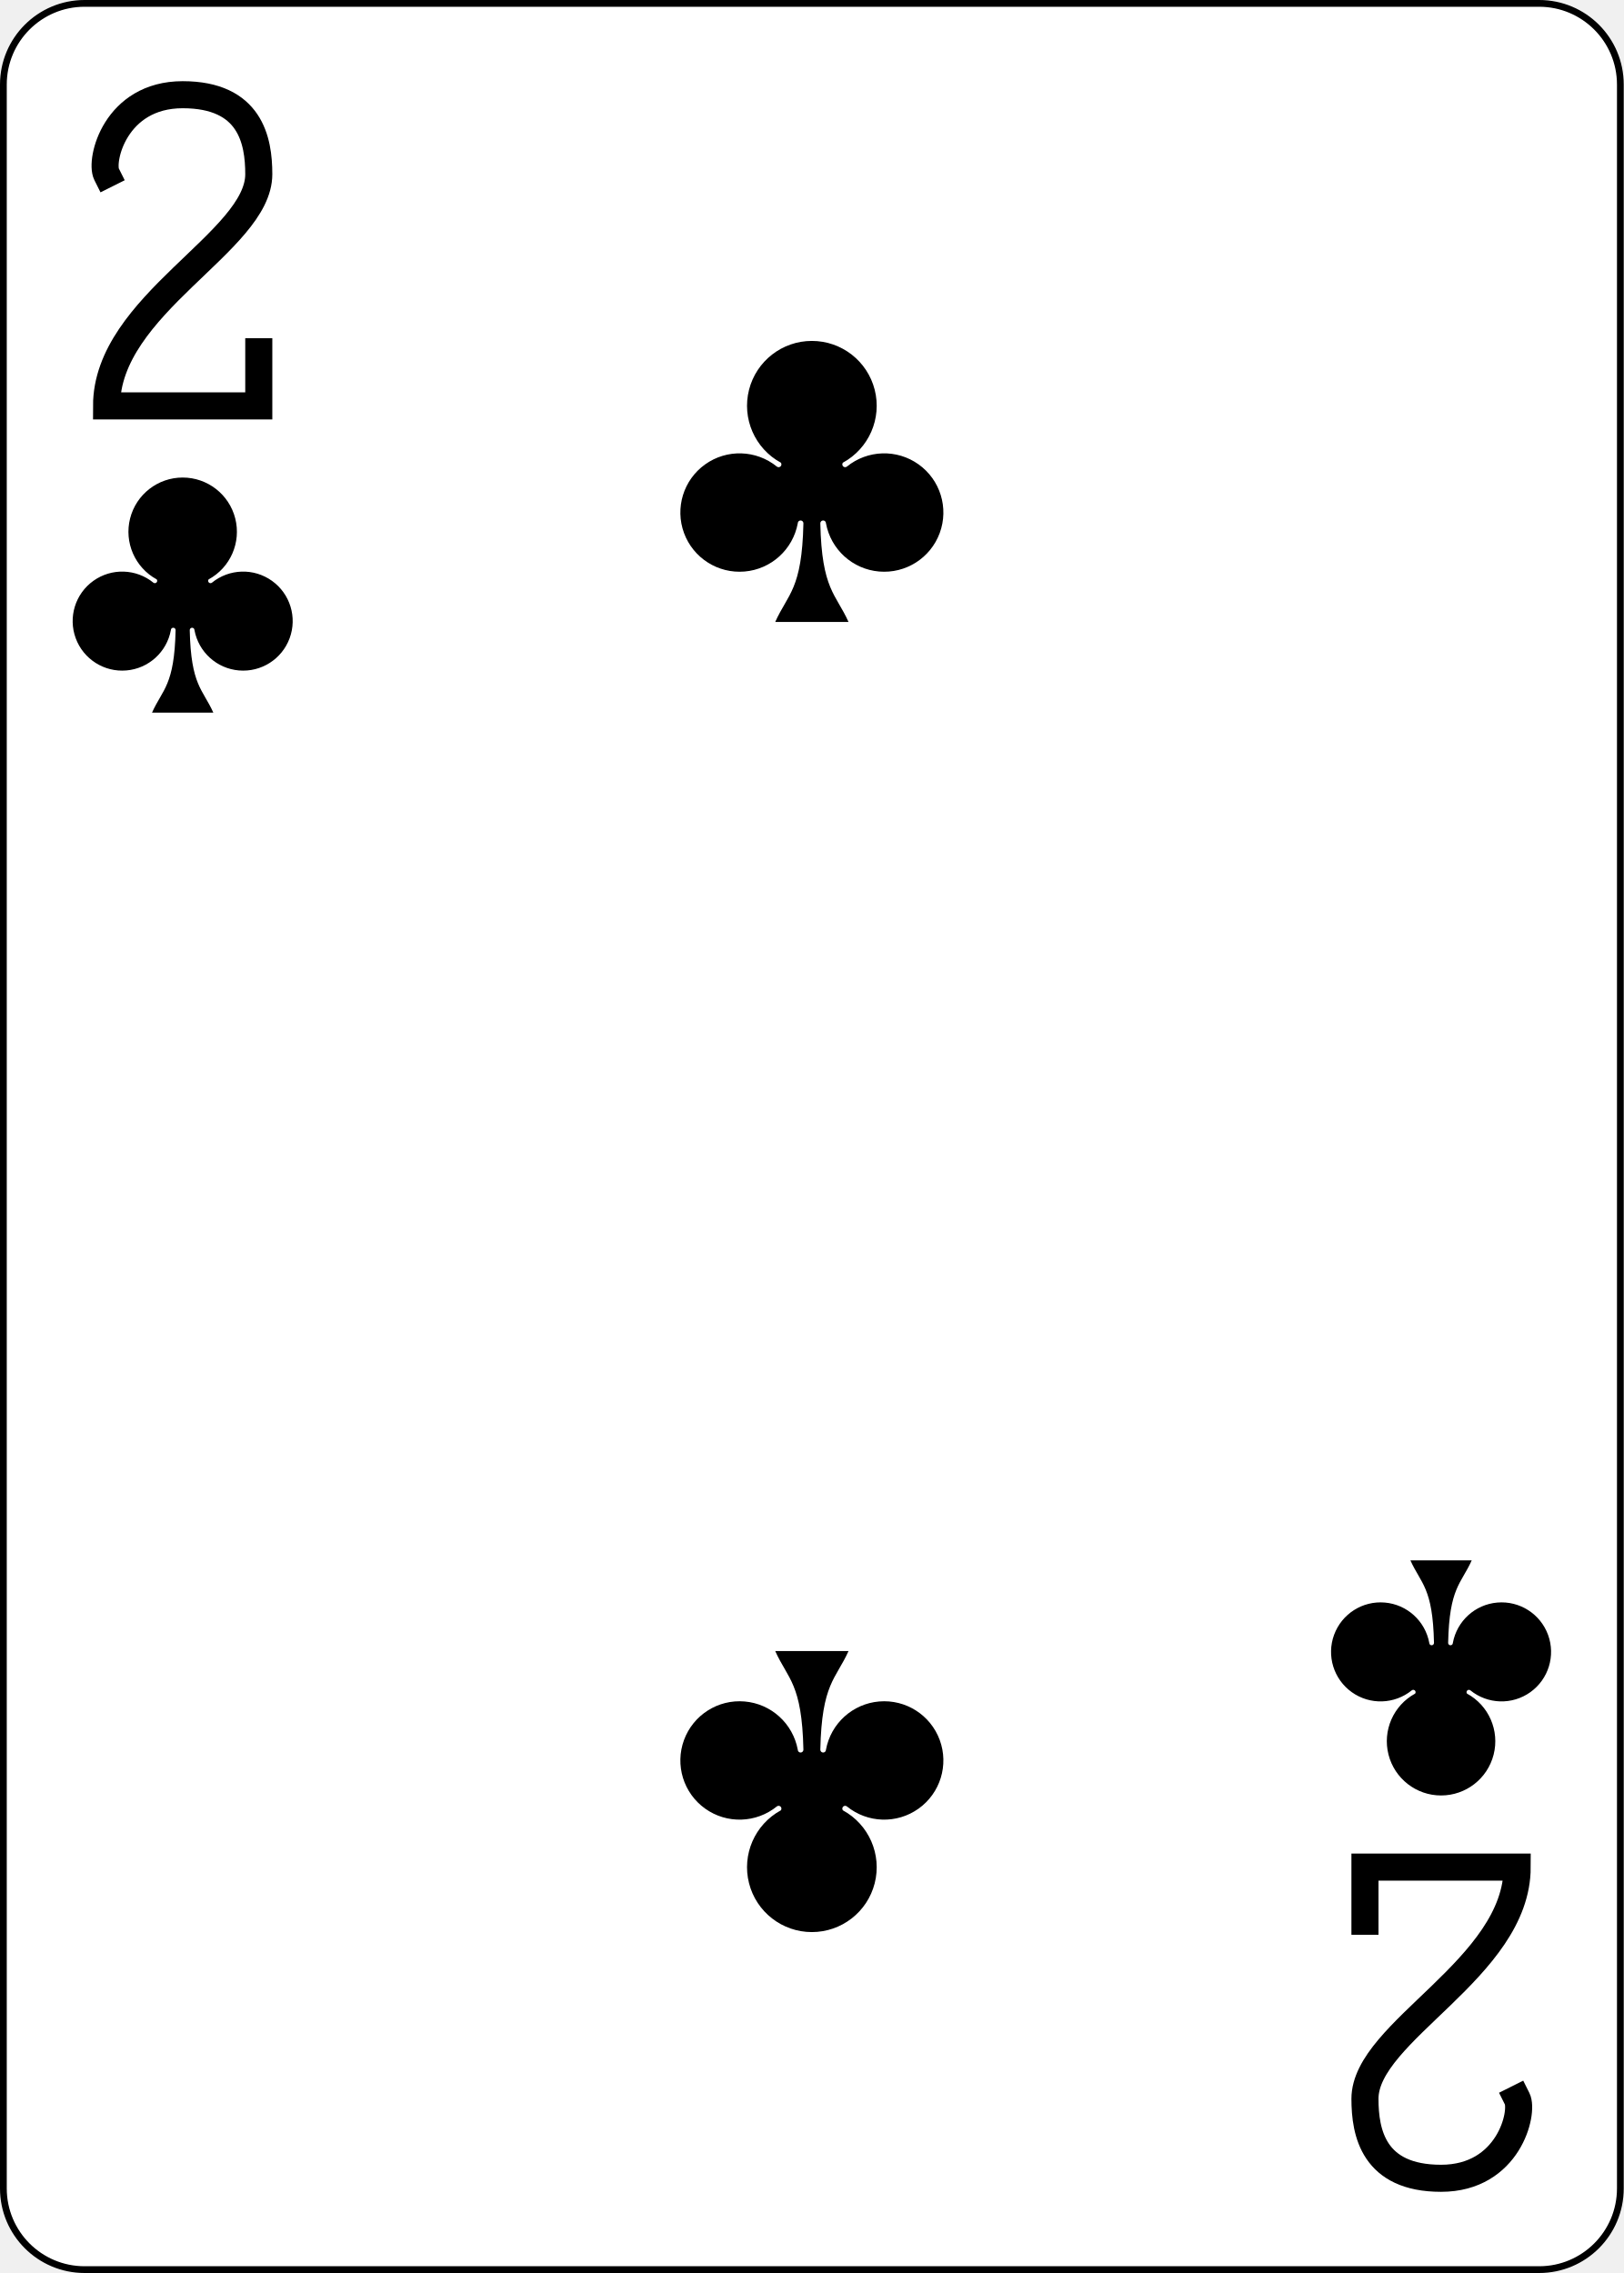
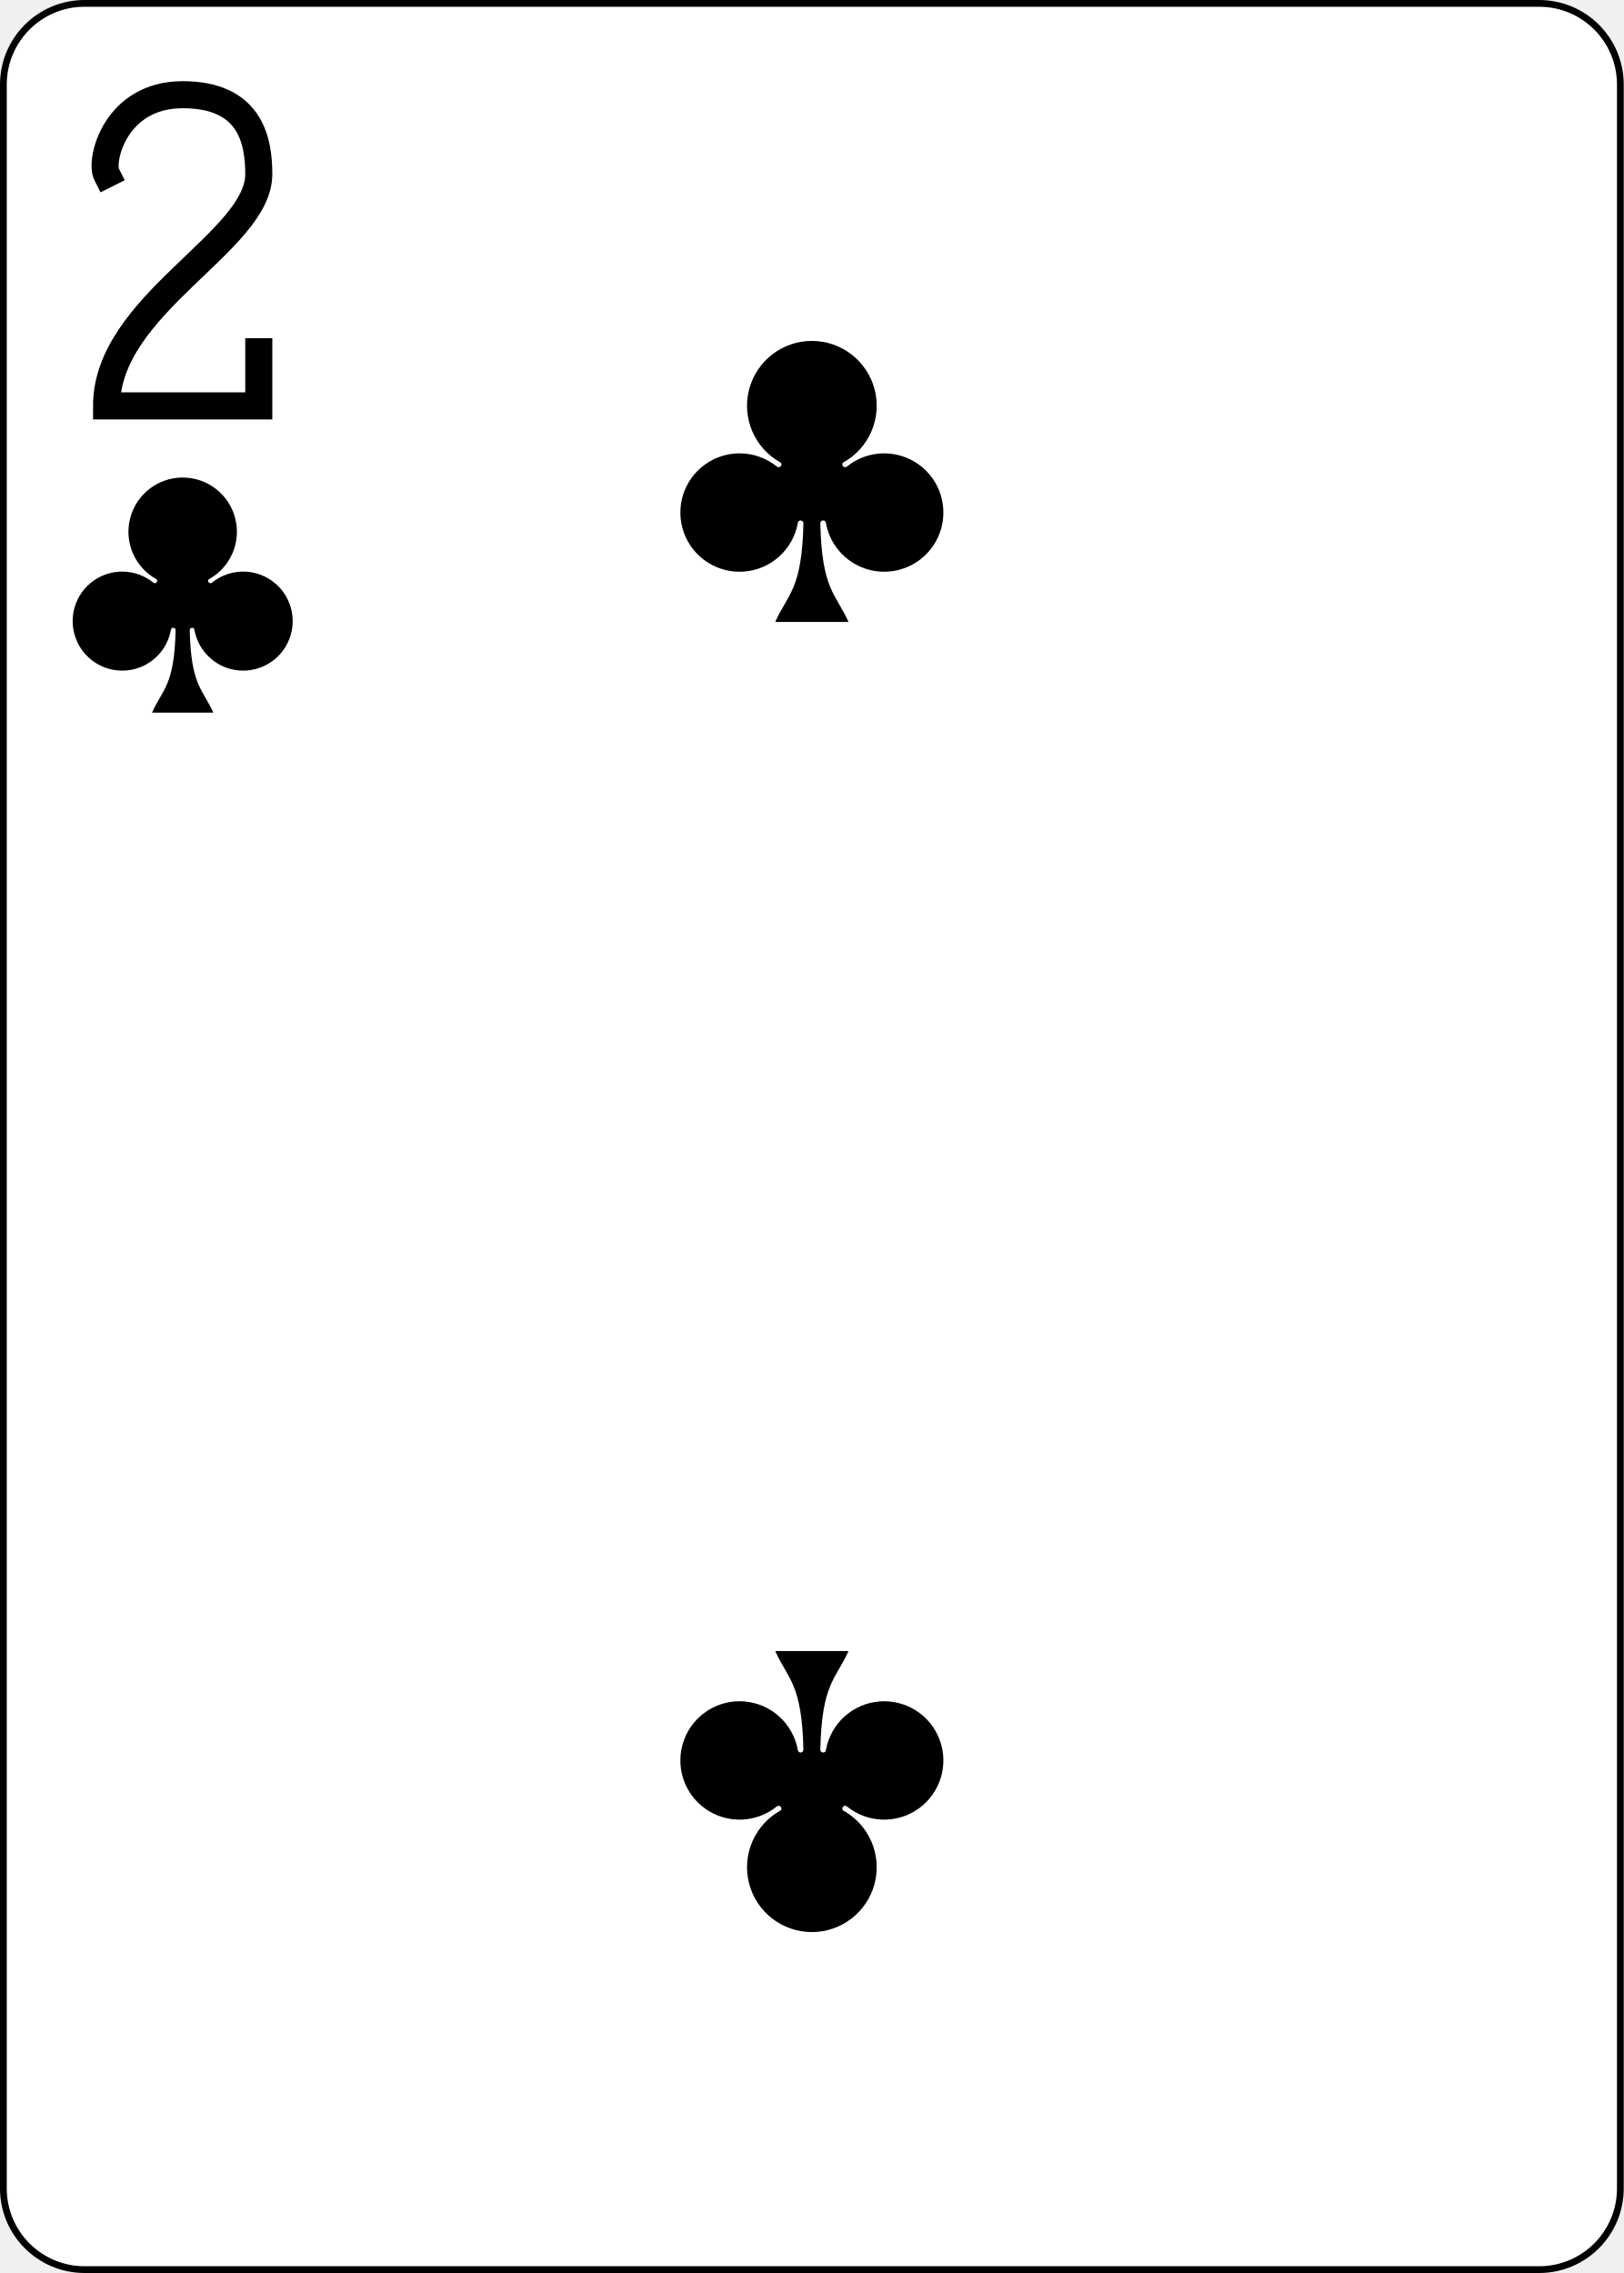
<svg xmlns="http://www.w3.org/2000/svg" xmlns:xlink="http://www.w3.org/1999/xlink" class="card" face="2C" height="3.5in" preserveAspectRatio="none" viewBox="-120 -168 240 336" width="2.5in">
  <defs>
    <symbol id="SC2" viewBox="-600 -600 1200 1200" preserveAspectRatio="xMinYMid">
      <path d="M30 150C35 385 85 400 130 500L-130 500C-85 400 -35 385 -30 150A10 10 0 0 0 -50 150A210 210 0 1 1 -124 -51A10 10 0 0 0 -110 -65A230 230 0 1 1 110 -65A10 10 0 0 0 124 -51A210 210 0 1 1 50 150A10 10 0 0 0 30 150Z" fill="black" />
    </symbol>
    <symbol id="VC2" viewBox="-500 -500 1000 1000" preserveAspectRatio="xMinYMid">
      <path d="M-225 -225C-245 -265 -200 -460 0 -460C 200 -460 225 -325 225 -225C225 -25 -225 160 -225 460L225 460L225 300" stroke="black" stroke-width="80" stroke-linecap="square" stroke-miterlimit="1.5" fill="none" />
    </symbol>
  </defs>
  <rect width="239" height="335" x="-119.5" y="-167.5" rx="12" ry="12" fill="white" stroke="black" />
  <use xlink:href="#VC2" height="50" width="50" x="-118" y="-156" />
  <use xlink:href="#SC2" height="41.827" width="41.827" x="-113.913" y="-101" />
  <use xlink:href="#SC2" height="50" width="50" x="-25" y="-121.897" />
  <g transform="rotate(180)">
-     <use xlink:href="#VC2" height="50" width="50" x="-118" y="-156" />
-     <use xlink:href="#SC2" height="41.827" width="41.827" x="-113.913" y="-101" />
    <use xlink:href="#SC2" height="50" width="50" x="-25" y="-121.897" />
  </g>
</svg>
